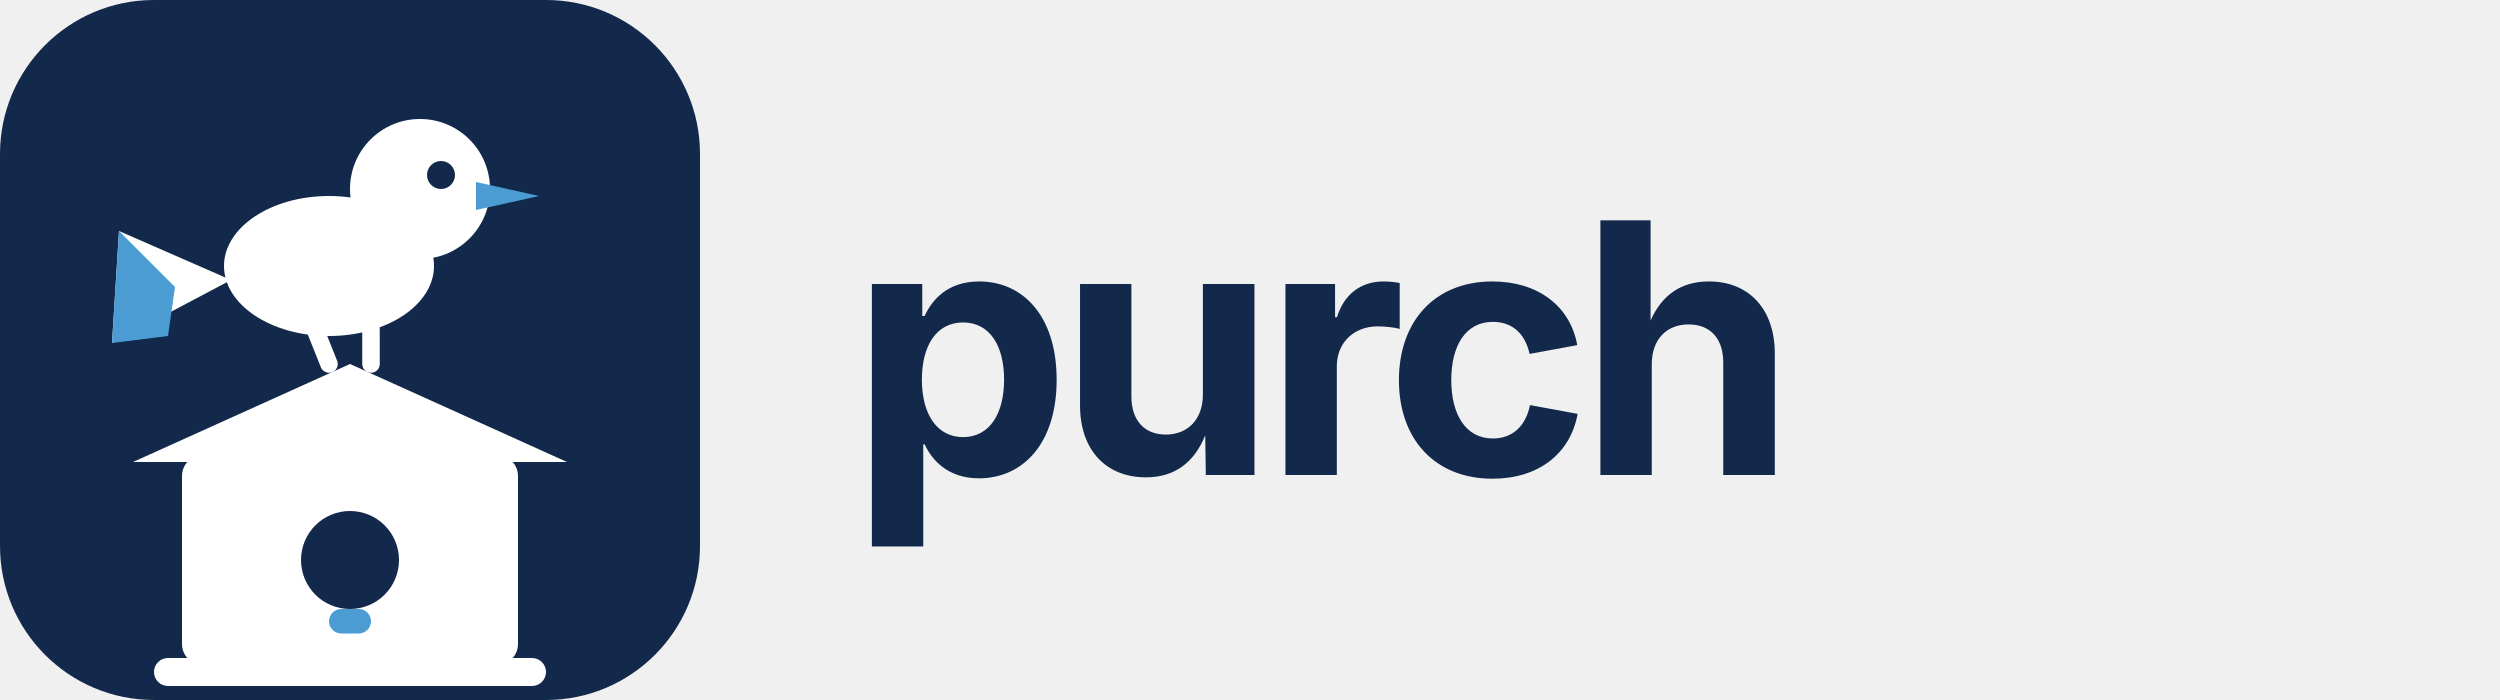
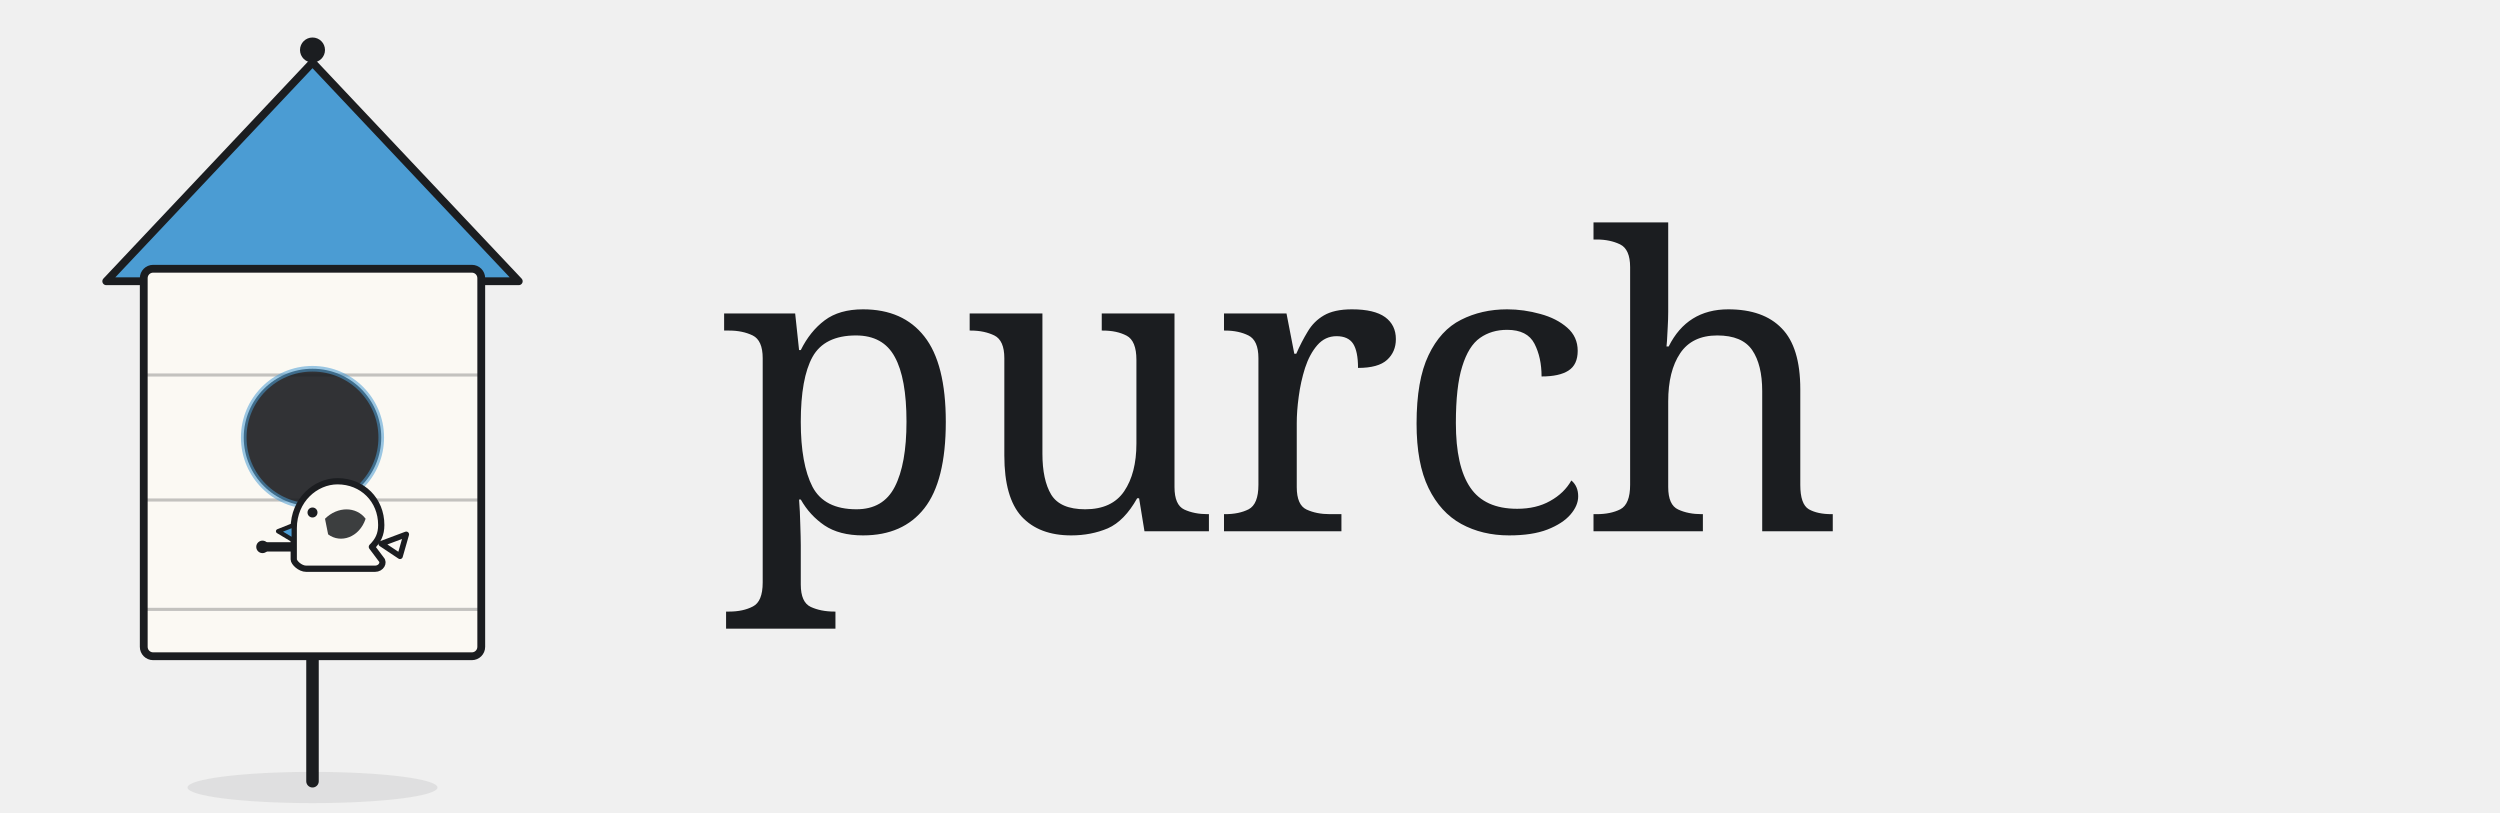
- <svg xmlns="http://www.w3.org/2000/svg" viewBox="0 0 200 56">
-   <g transform="scale(0.56)">
-     <rect width="100" height="100" rx="22" fill="#13294B" />
-     <ellipse cx="47" cy="38" rx="15" ry="10" fill="white" />
-     <circle cx="60" cy="27" r="10" fill="white" />
-     <polygon points="33,40 17,33 16,49" fill="white" />
-     <polygon points="25,41 17,33 16,49 24,48" fill="#4B9CD3" />
-     <polygon points="68,26 77,28 68,30" fill="#4B9CD3" />
-     <circle cx="63" cy="25" r="2" fill="#13294B" />
-     <line x1="45" y1="47" x2="47" y2="52" stroke="white" stroke-width="2.5" stroke-linecap="round" />
-     <line x1="53" y1="47" x2="53" y2="52" stroke="white" stroke-width="2.5" stroke-linecap="round" />
-     <polygon points="19,66 81,66 50,52" fill="white" />
-     <rect x="26" y="65" width="48" height="30" rx="3" fill="white" />
-     <circle cx="50" cy="80" r="7" fill="#13294B" />
-     <rect x="47" y="87" width="6" height="3.5" rx="1.75" fill="#4B9CD3" />
-     <rect x="22" y="94" width="56" height="4" rx="2" fill="white" />
+ <svg xmlns="http://www.w3.org/2000/svg" viewBox="0 0 160 52" fill="none">
+   <ellipse cx="20" cy="50.4" rx="8" ry="1" fill="#1B1D20" opacity="0.08" />
+   <path d="M20 42 L20 50" stroke="#1B1D20" stroke-width="0.8" stroke-linecap="round" />
+   <path d="M6.8 18 L20 4 L33.2 18 Z" fill="#4B9CD3" stroke="#1B1D20" stroke-width="0.5" stroke-linejoin="round" />
+   <circle cx="20" cy="3.2" r="0.8" fill="#1B1D20" />
+   <rect x="9.2" y="17.2" width="21.6" height="24.8" rx="0.6" fill="#FBF9F3" stroke="#1B1D20" stroke-width="0.5" />
+   <path d="M9.2 24 L30.8 24" stroke="#1B1D20" stroke-width="0.2" opacity="0.25" />
+   <path d="M9.2 32 L30.8 32" stroke="#1B1D20" stroke-width="0.2" opacity="0.25" />
+   <path d="M9.2 39 L30.8 39" stroke="#1B1D20" stroke-width="0.2" opacity="0.25" />
+   <circle cx="20" cy="28" r="4.4" fill="#1B1D20" opacity="0.9" />
+   <circle cx="20" cy="28" r="4.4" fill="none" stroke="#4B9CD3" stroke-width="0.36" opacity="0.55" />
+   <path d="M16.8 35 L23.2 35" stroke="#1B1D20" stroke-width="0.6" stroke-linecap="round" />
+   <circle cx="16.8" cy="35" r="0.4" fill="#1B1D20" />
+   <circle cx="23.2" cy="35" r="0.4" fill="#1B1D20" />
+   <g transform="translate(18.8 30.8)">
+     <path d="M0 3 C 0 1.2, 1.4 0, 2.8 0 C 4.4 0, 5.6 1.2, 5.6 2.8 C 5.6 3.4, 5.4 3.8, 5 4.2 L 5.6 5 C 5.8 5.2, 5.6 5.6, 5.2 5.6 L 0.8 5.6 C 0.4 5.6, 0 5.2, 0 5 Z" fill="#FBF9F3" stroke="#1B1D20" stroke-width="0.4" stroke-linejoin="round" />
+     <path d="M2 2.4 C 2.8 1.6, 4 1.6, 4.6 2.4 C 4.2 3.6, 3 4, 2.2 3.4 Z" fill="#1B1D20" opacity="0.85" />
+     <path d="M0 2.8 L -1 3.2 L 0 3.8 Z" fill="#4B9CD3" stroke="#1B1D20" stroke-width="0.28" stroke-linejoin="round" />
+     <circle cx="1.2" cy="2" r="0.32" fill="#1B1D20" />
+     <path d="M5.6 4 L 7.2 3.4 L 6.8 4.8 Z" fill="#FBF9F3" stroke="#1B1D20" stroke-width="0.36" stroke-linejoin="round" />
  </g>
-   <text x="68" y="38" font-family="-apple-system, BlinkMacSystemFont, 'Inter', 'Segoe UI', sans-serif" font-size="28" font-weight="700" fill="#13294B" letter-spacing="-1">purch</text>
+   <text x="46" y="34" font-family="Georgia, serif" font-size="26" font-weight="500" fill="#1B1D20" letter-spacing="-0.5">purch</text>
</svg>
